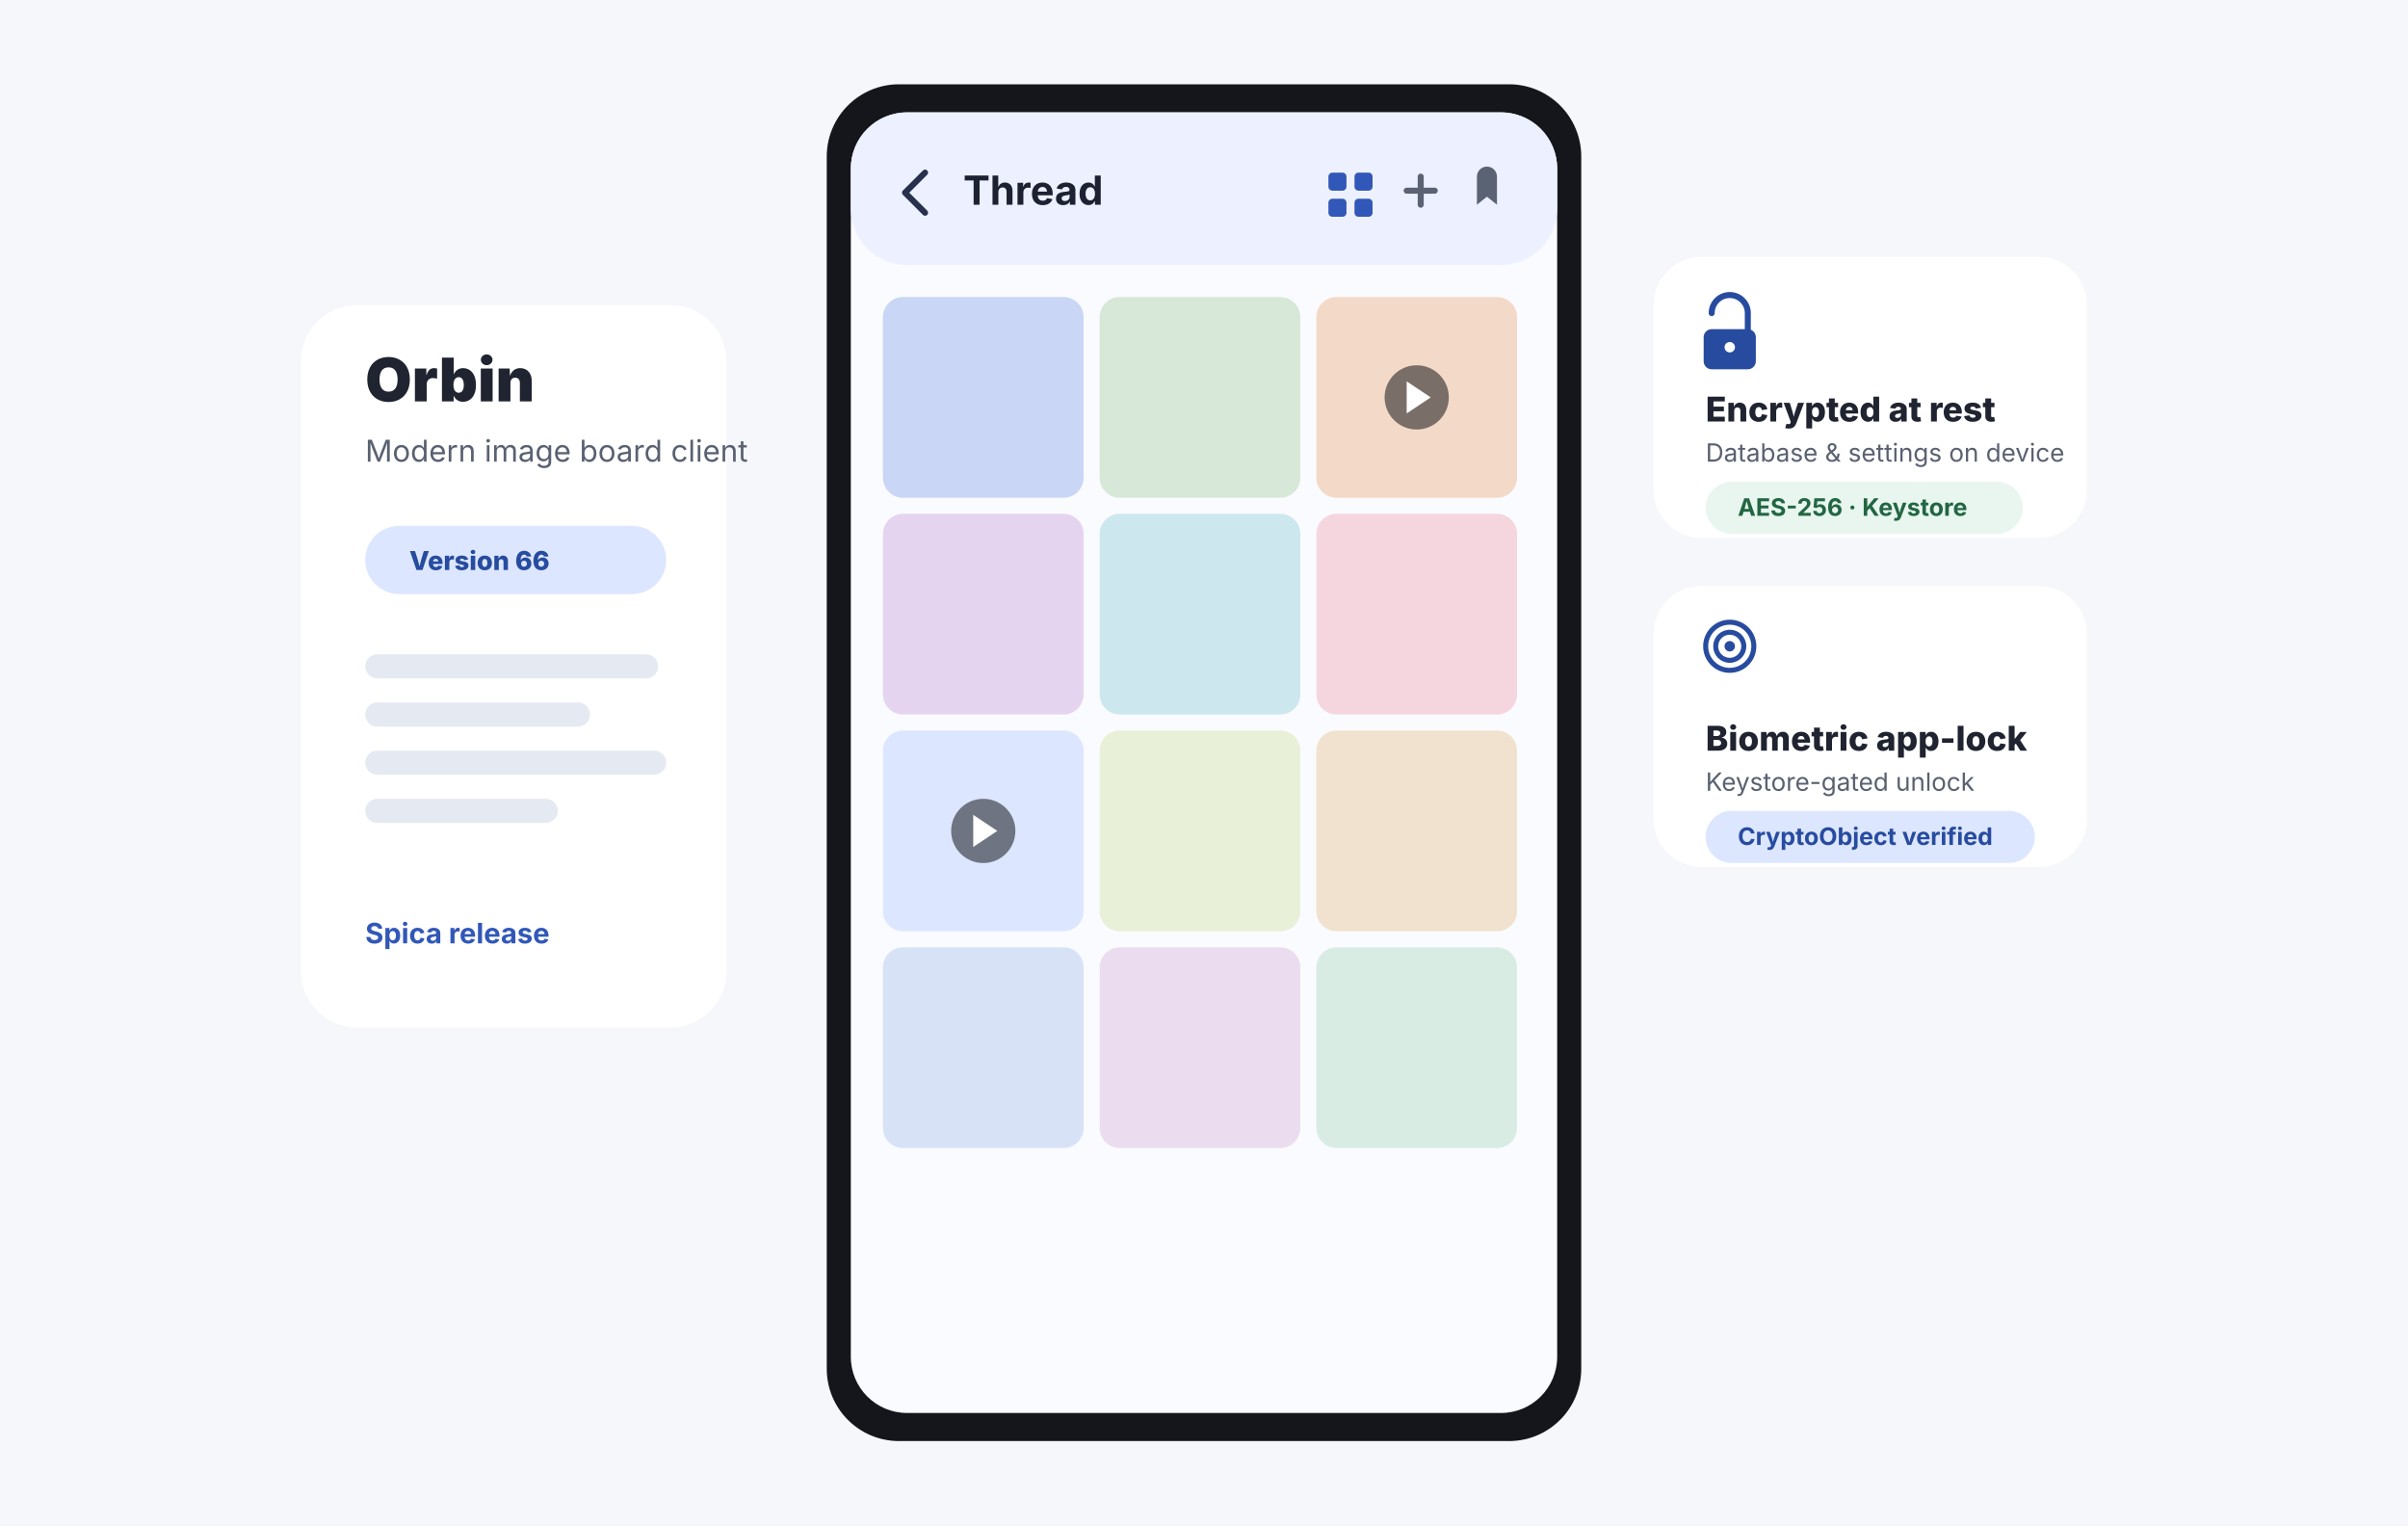
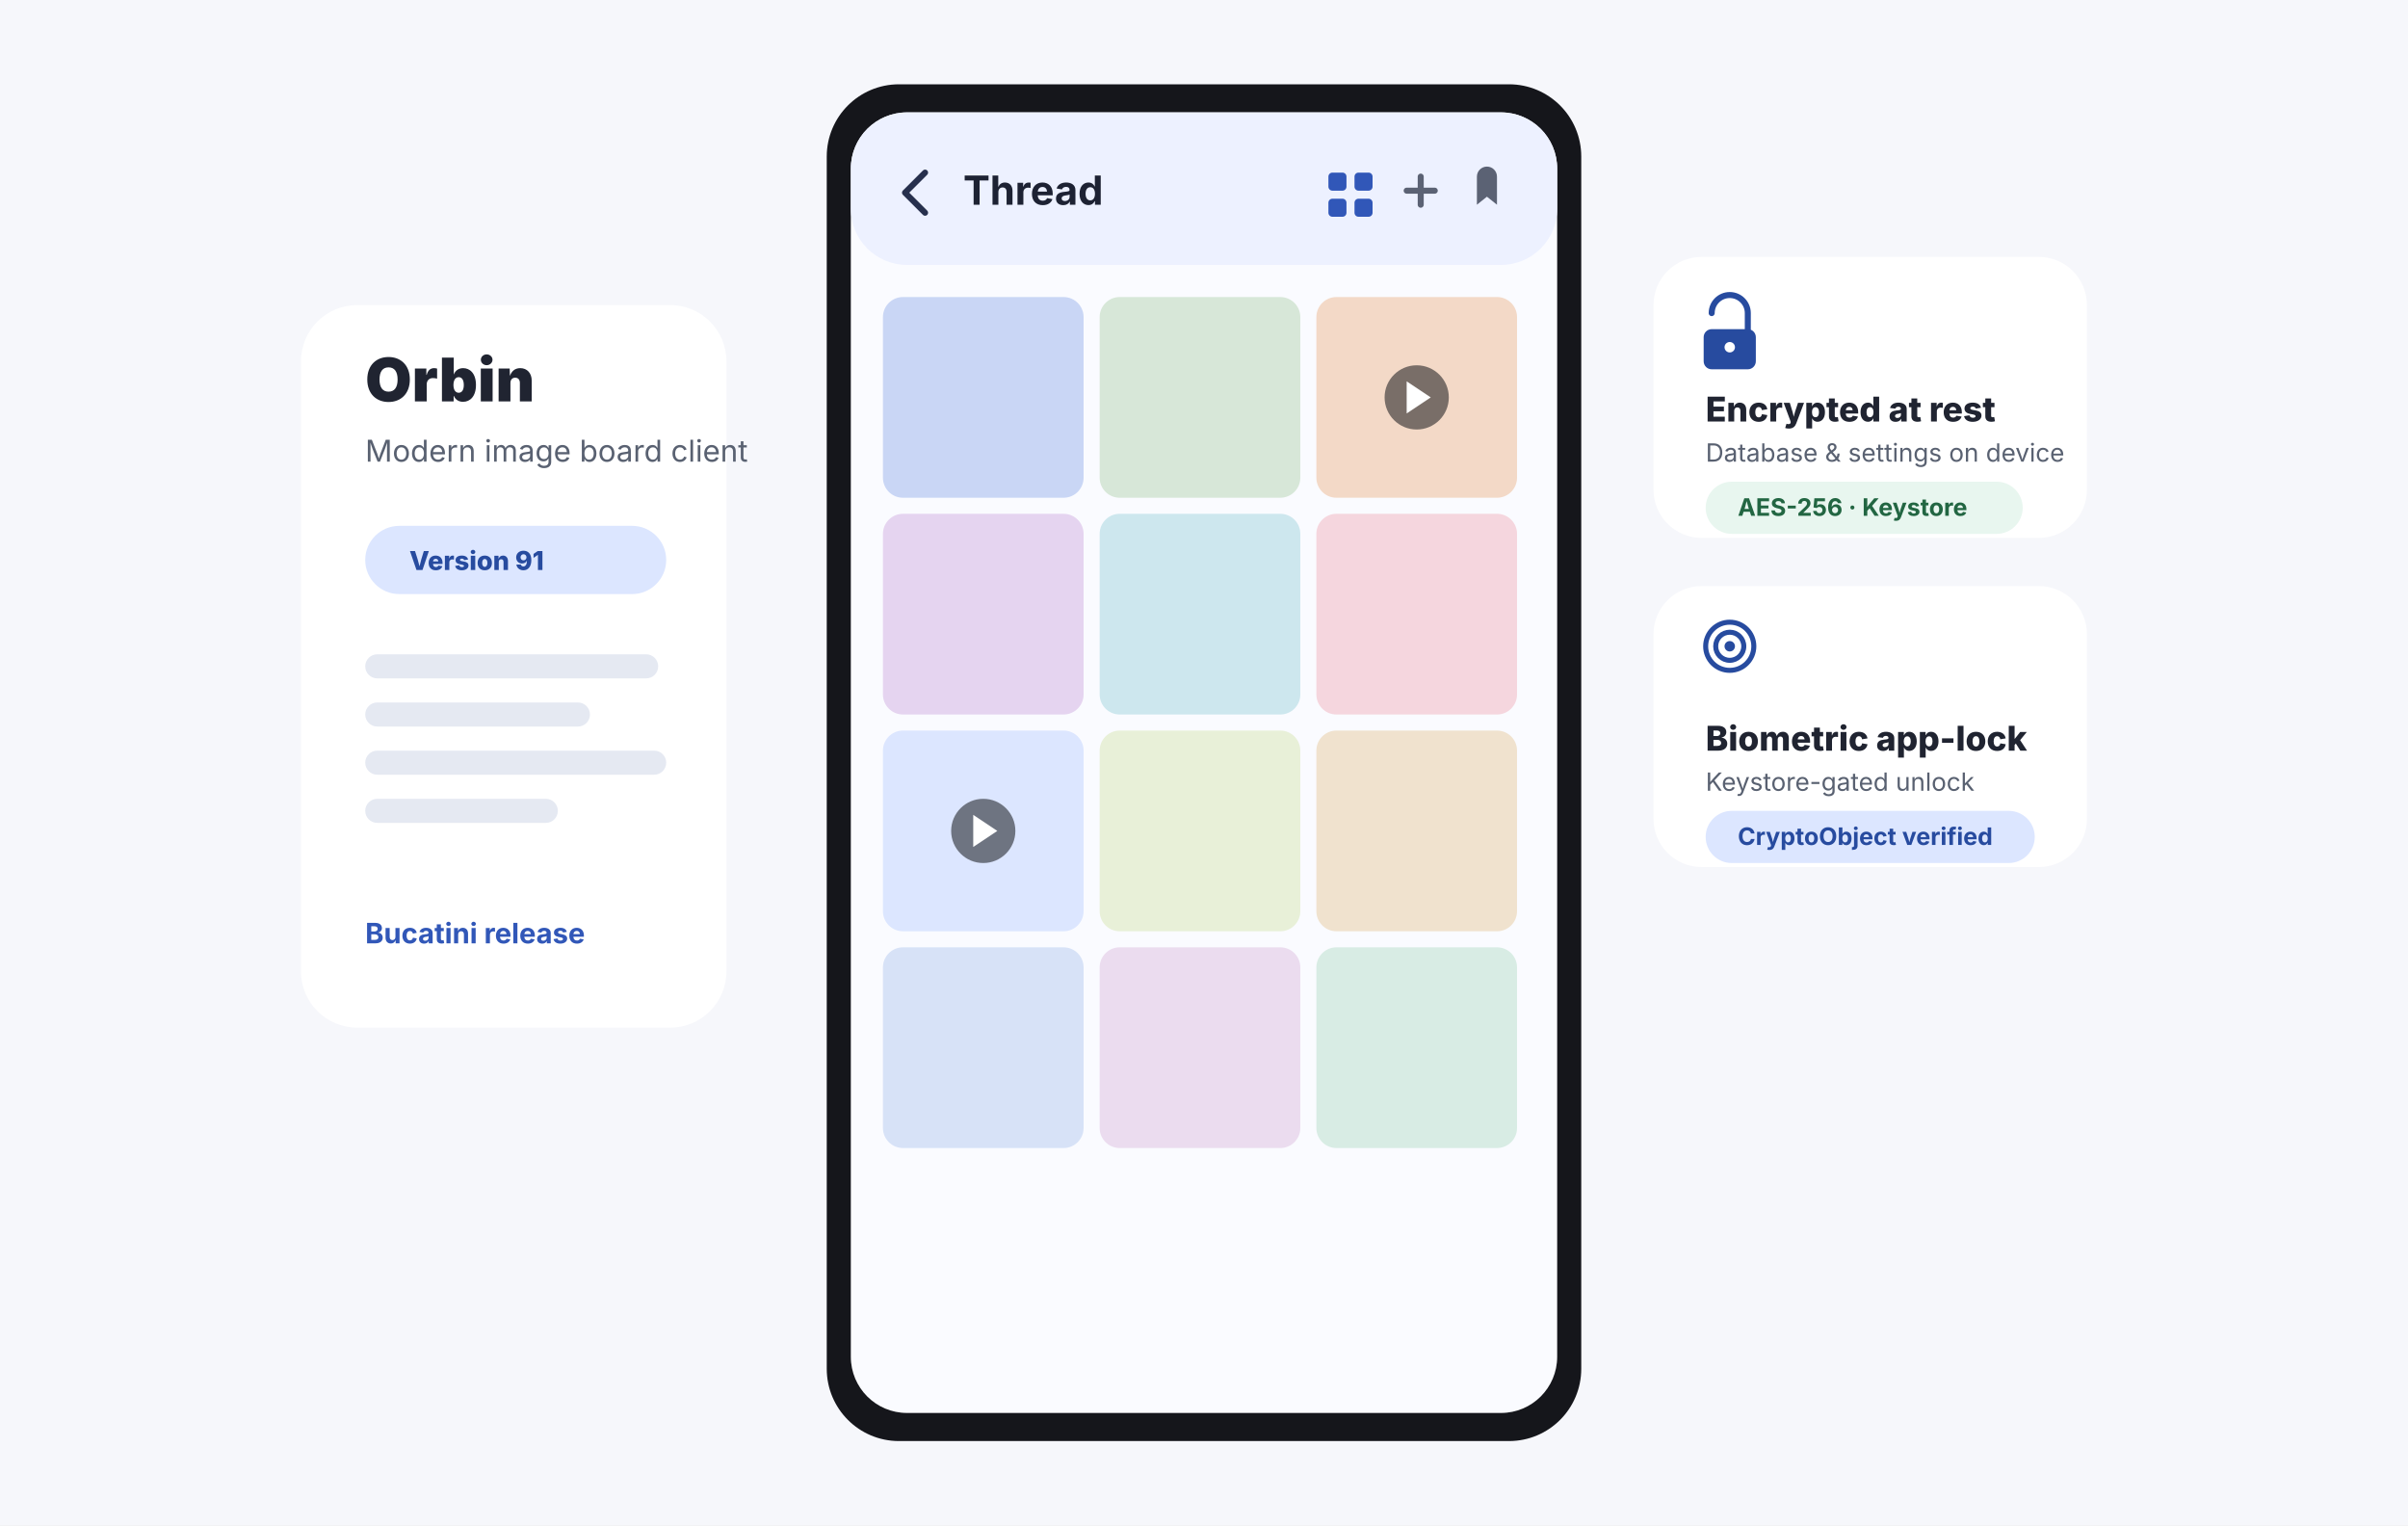
<svg xmlns="http://www.w3.org/2000/svg" width="1200" height="760" viewBox="0 0 1200 760" fill="none" role="img" aria-labelledby="title desc">
  <rect width="1200" height="760" fill="#F6F7FB" />
  <rect x="150" y="152" width="212" height="360" rx="28" fill="#FFFFFF" />
  <text x="182" y="200" font-family="Inter, Arial, sans-serif" font-size="30" font-weight="900" fill="#202431">Orbin</text>
  <text x="182" y="230" font-family="Inter, Arial, sans-serif" font-size="15" fill="#596171">Modern image board client</text>
  <rect x="182" y="262" width="150" height="34" rx="17" fill="#DCE6FF" />
-   <text x="204" y="284" font-family="Inter, Arial, sans-serif" font-size="13" font-weight="800" fill="#274B9F">Version 66</text>
+   <text x="204" y="284" font-family="Inter, Arial, sans-serif" font-size="13" font-weight="800" fill="#274B9F">Version 91</text>
  <rect x="182" y="326" width="146" height="12" rx="6" fill="#E5E9F2" />
  <rect x="182" y="350" width="112" height="12" rx="6" fill="#E5E9F2" />
  <rect x="182" y="374" width="150" height="12" rx="6" fill="#E5E9F2" />
  <rect x="182" y="398" width="96" height="12" rx="6" fill="#E5E9F2" />
-   <text x="182" y="470" font-family="Inter, Arial, sans-serif" font-size="14" font-weight="700" fill="#3157B8">Spica release</text>
+   <text x="182" y="470" font-family="Inter, Arial, sans-serif" font-size="14" font-weight="700" fill="#3157B8">Bucatini release</text>
  <rect x="412" y="42" width="376" height="676" rx="36" fill="#15161B" />
  <rect x="424" y="56" width="352" height="648" rx="28" fill="#FAFBFF" />
  <rect x="424" y="56" width="352" height="76" rx="28" fill="#EDF1FF" />
  <path d="M461 86L451 96L461 106" stroke="#27304D" stroke-width="3" stroke-linecap="round" stroke-linejoin="round" />
  <text x="480" y="102" font-family="Inter, Arial, sans-serif" font-size="20" font-weight="700" fill="#1D2233">Thread</text>
  <rect x="662" y="86" width="9" height="9" rx="2" fill="#3157B8" />
  <rect x="675" y="86" width="9" height="9" rx="2" fill="#3157B8" />
  <rect x="662" y="99" width="9" height="9" rx="2" fill="#3157B8" />
  <rect x="675" y="99" width="9" height="9" rx="2" fill="#3157B8" />
  <path d="M708 88v14M701 95h14" stroke="#5B6274" stroke-width="3" stroke-linecap="round" />
  <path d="M736 88a5 5 0 0 1 10 0v14l-5-4-5 4z" fill="#5B6274" />
  <rect x="440" y="148" width="100" height="100" rx="10" fill="#C9D6F5" />
  <rect x="548" y="148" width="100" height="100" rx="10" fill="#D7E7D8" />
  <rect x="656" y="148" width="100" height="100" rx="10" fill="#F3D9C7" />
  <circle cx="706" cy="198" r="16" fill="#15161B" fill-opacity="0.55" />
  <path d="M701 190l12 8-12 8z" fill="#FFFFFF" />
  <rect x="440" y="256" width="100" height="100" rx="10" fill="#E5D4F0" />
  <rect x="548" y="256" width="100" height="100" rx="10" fill="#CDE7EE" />
  <rect x="656" y="256" width="100" height="100" rx="10" fill="#F5D6DE" />
  <rect x="440" y="364" width="100" height="100" rx="10" fill="#DCE6FF" />
  <circle cx="490" cy="414" r="16" fill="#15161B" fill-opacity="0.55" />
  <path d="M485 406l12 8-12 8z" fill="#FFFFFF" />
  <rect x="548" y="364" width="100" height="100" rx="10" fill="#E8F0D8" />
  <rect x="656" y="364" width="100" height="100" rx="10" fill="#F0E2CE" />
  <rect x="440" y="472" width="100" height="100" rx="10" fill="#D7E2F7" />
  <rect x="548" y="472" width="100" height="100" rx="10" fill="#EBDCEF" />
  <rect x="656" y="472" width="100" height="100" rx="10" fill="#D8ECE4" />
  <rect x="824" y="128" width="216" height="140" rx="24" fill="#FFFFFF" />
  <path d="M853 156a9 9 0 0 1 18 0v8" stroke="#274B9F" stroke-width="3" fill="none" stroke-linecap="round" />
  <rect x="849" y="164" width="26" height="20" rx="4" fill="#274B9F" />
  <circle cx="862" cy="173" r="2.6" fill="#FFFFFF" />
  <text x="850" y="210" font-family="Inter, Arial, sans-serif" font-size="17" font-weight="800" fill="#202431">Encrypted at rest</text>
  <text x="850" y="230" font-family="Inter, Arial, sans-serif" font-size="12.5" fill="#596171">Database &amp; settings on device</text>
  <rect x="850" y="240" width="158" height="26" rx="13" fill="#E8F6EF" />
  <text x="866" y="257" font-family="Inter, Arial, sans-serif" font-size="12" font-weight="700" fill="#226642">AES-256 · Keystore</text>
  <rect x="824" y="292" width="216" height="140" rx="24" fill="#FFFFFF" />
  <circle cx="862" cy="322" r="12" fill="none" stroke="#274B9F" stroke-width="2.5" />
  <circle cx="862" cy="322" r="7" fill="none" stroke="#274B9F" stroke-width="2.5" />
  <circle cx="862" cy="322" r="2.6" fill="#274B9F" />
  <text x="850" y="374" font-family="Inter, Arial, sans-serif" font-size="17" font-weight="800" fill="#202431">Biometric app-lock</text>
  <text x="850" y="394" font-family="Inter, Arial, sans-serif" font-size="12.5" fill="#596171">Keystore-gated unlock</text>
  <rect x="850" y="404" width="164" height="26" rx="13" fill="#DCE6FF" />
  <text x="866" y="421" font-family="Inter, Arial, sans-serif" font-size="12" font-weight="700" fill="#274B9F">CryptoObject verified</text>
</svg>
